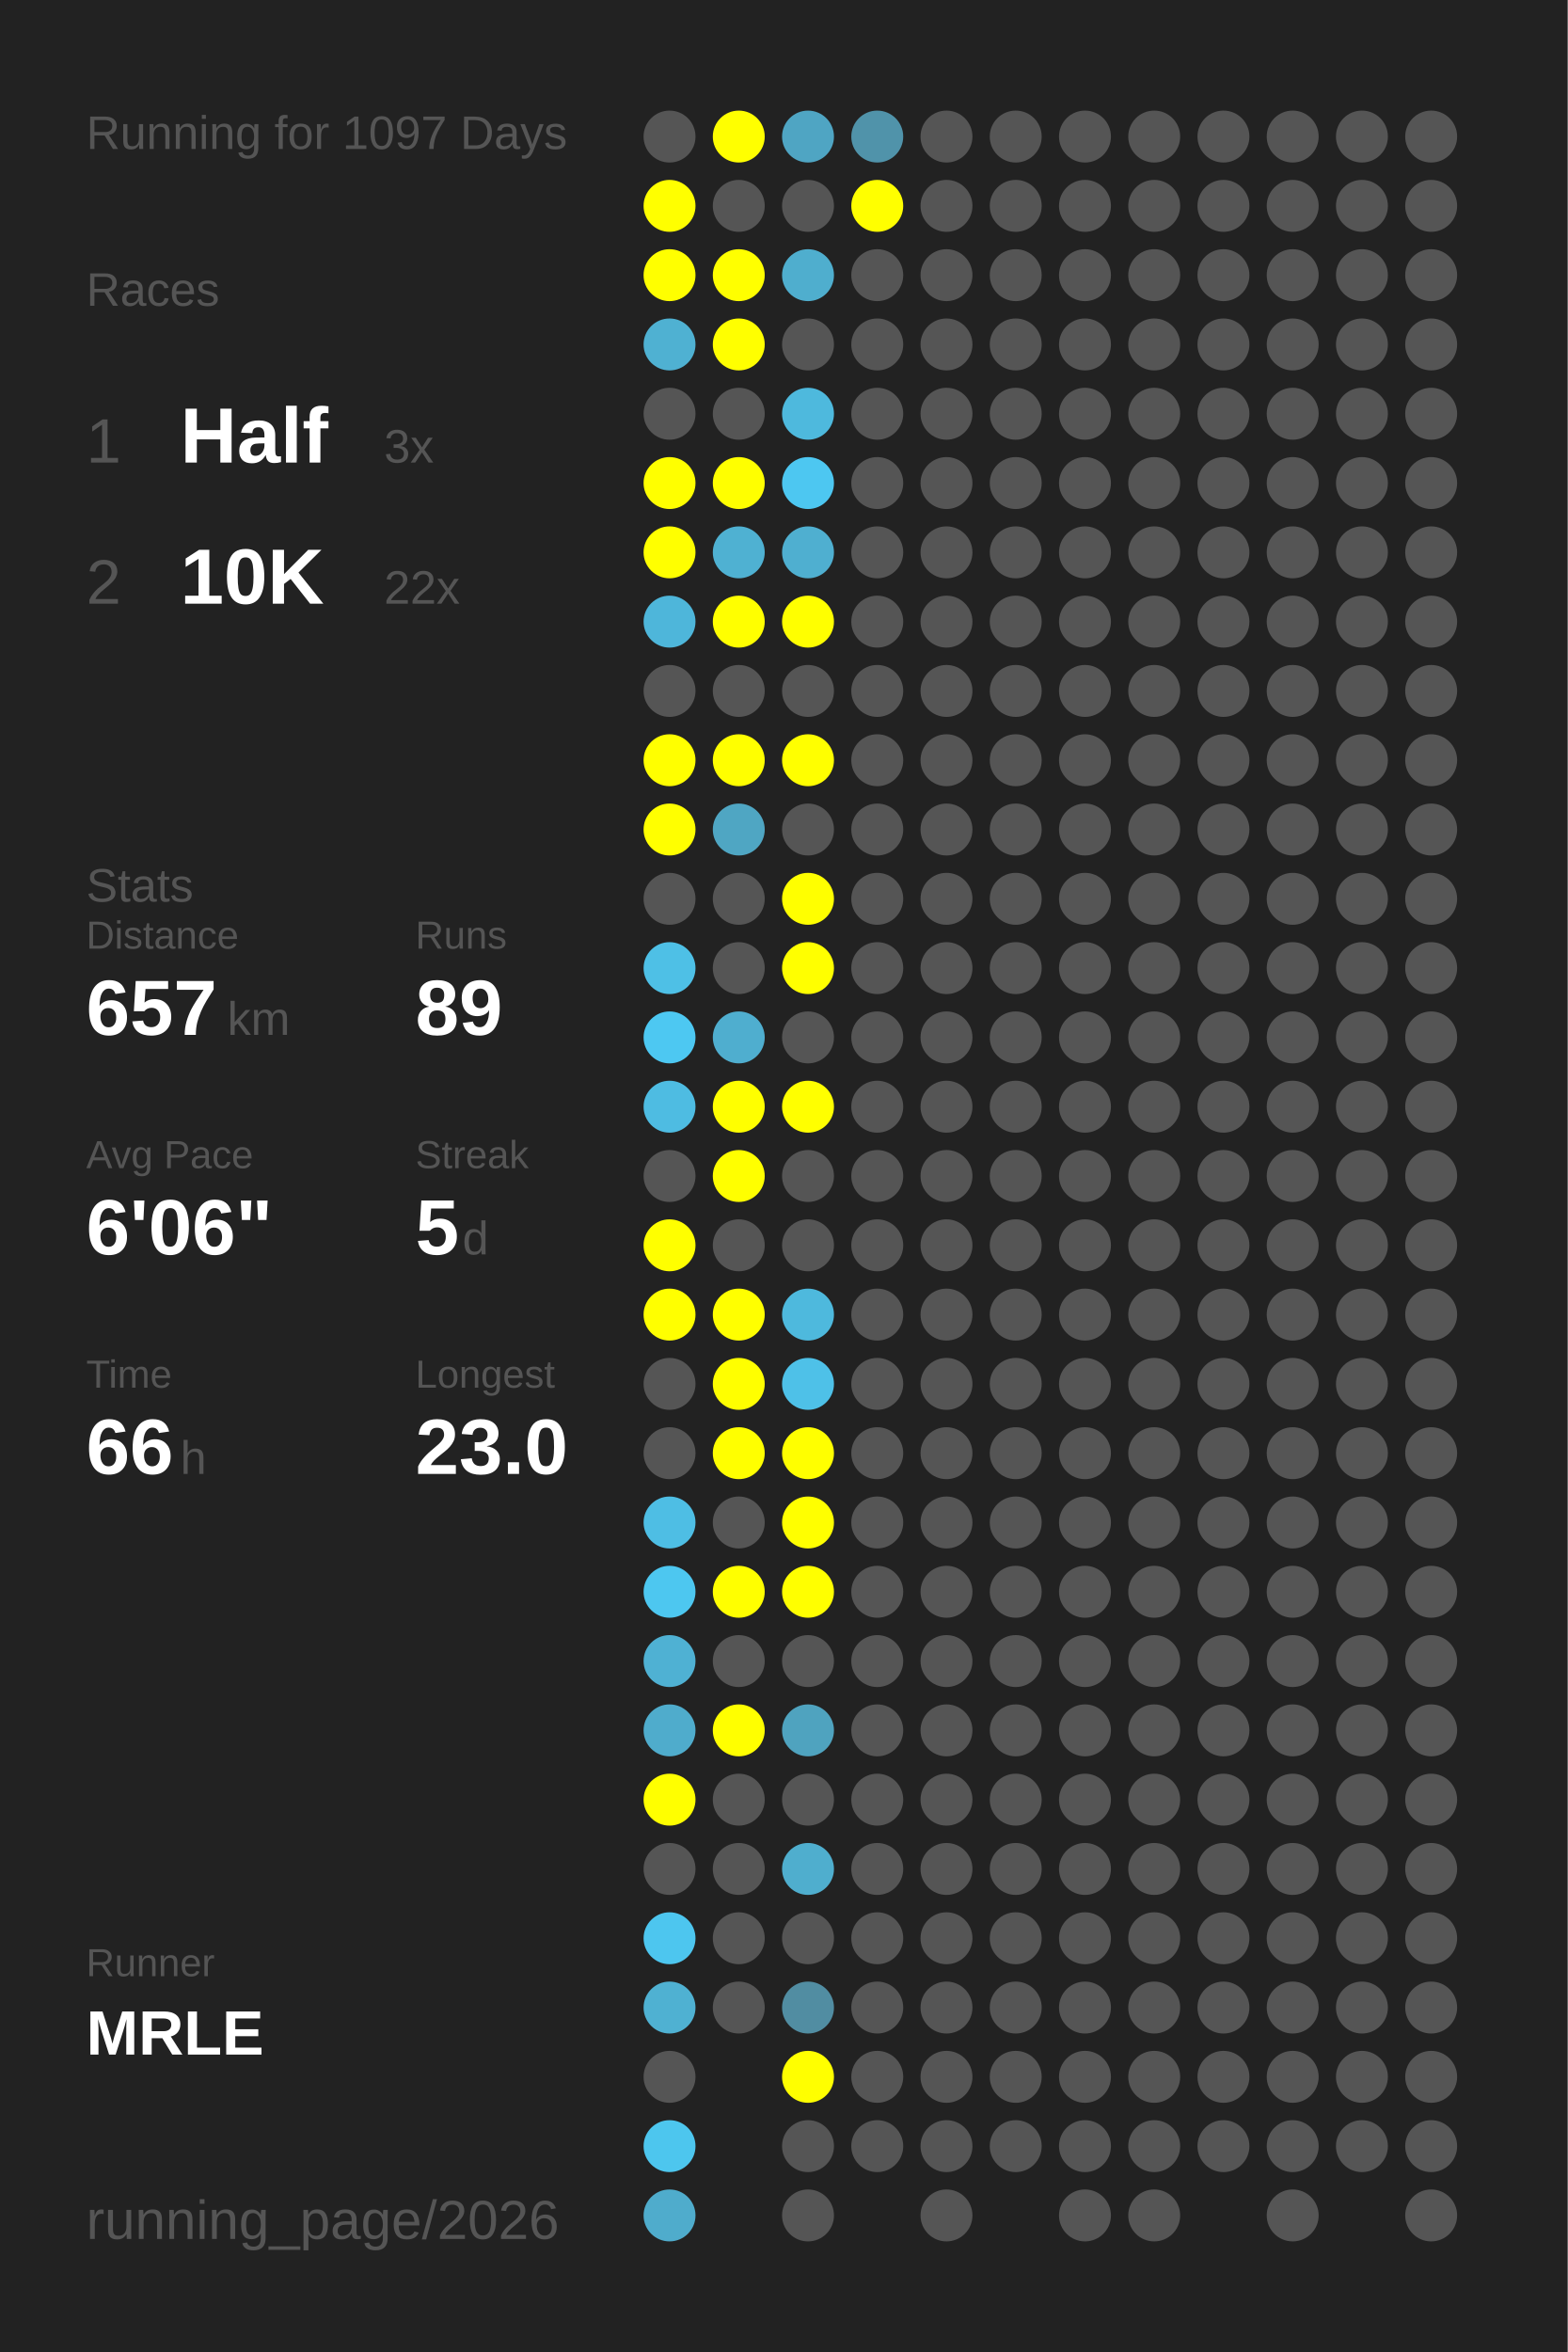
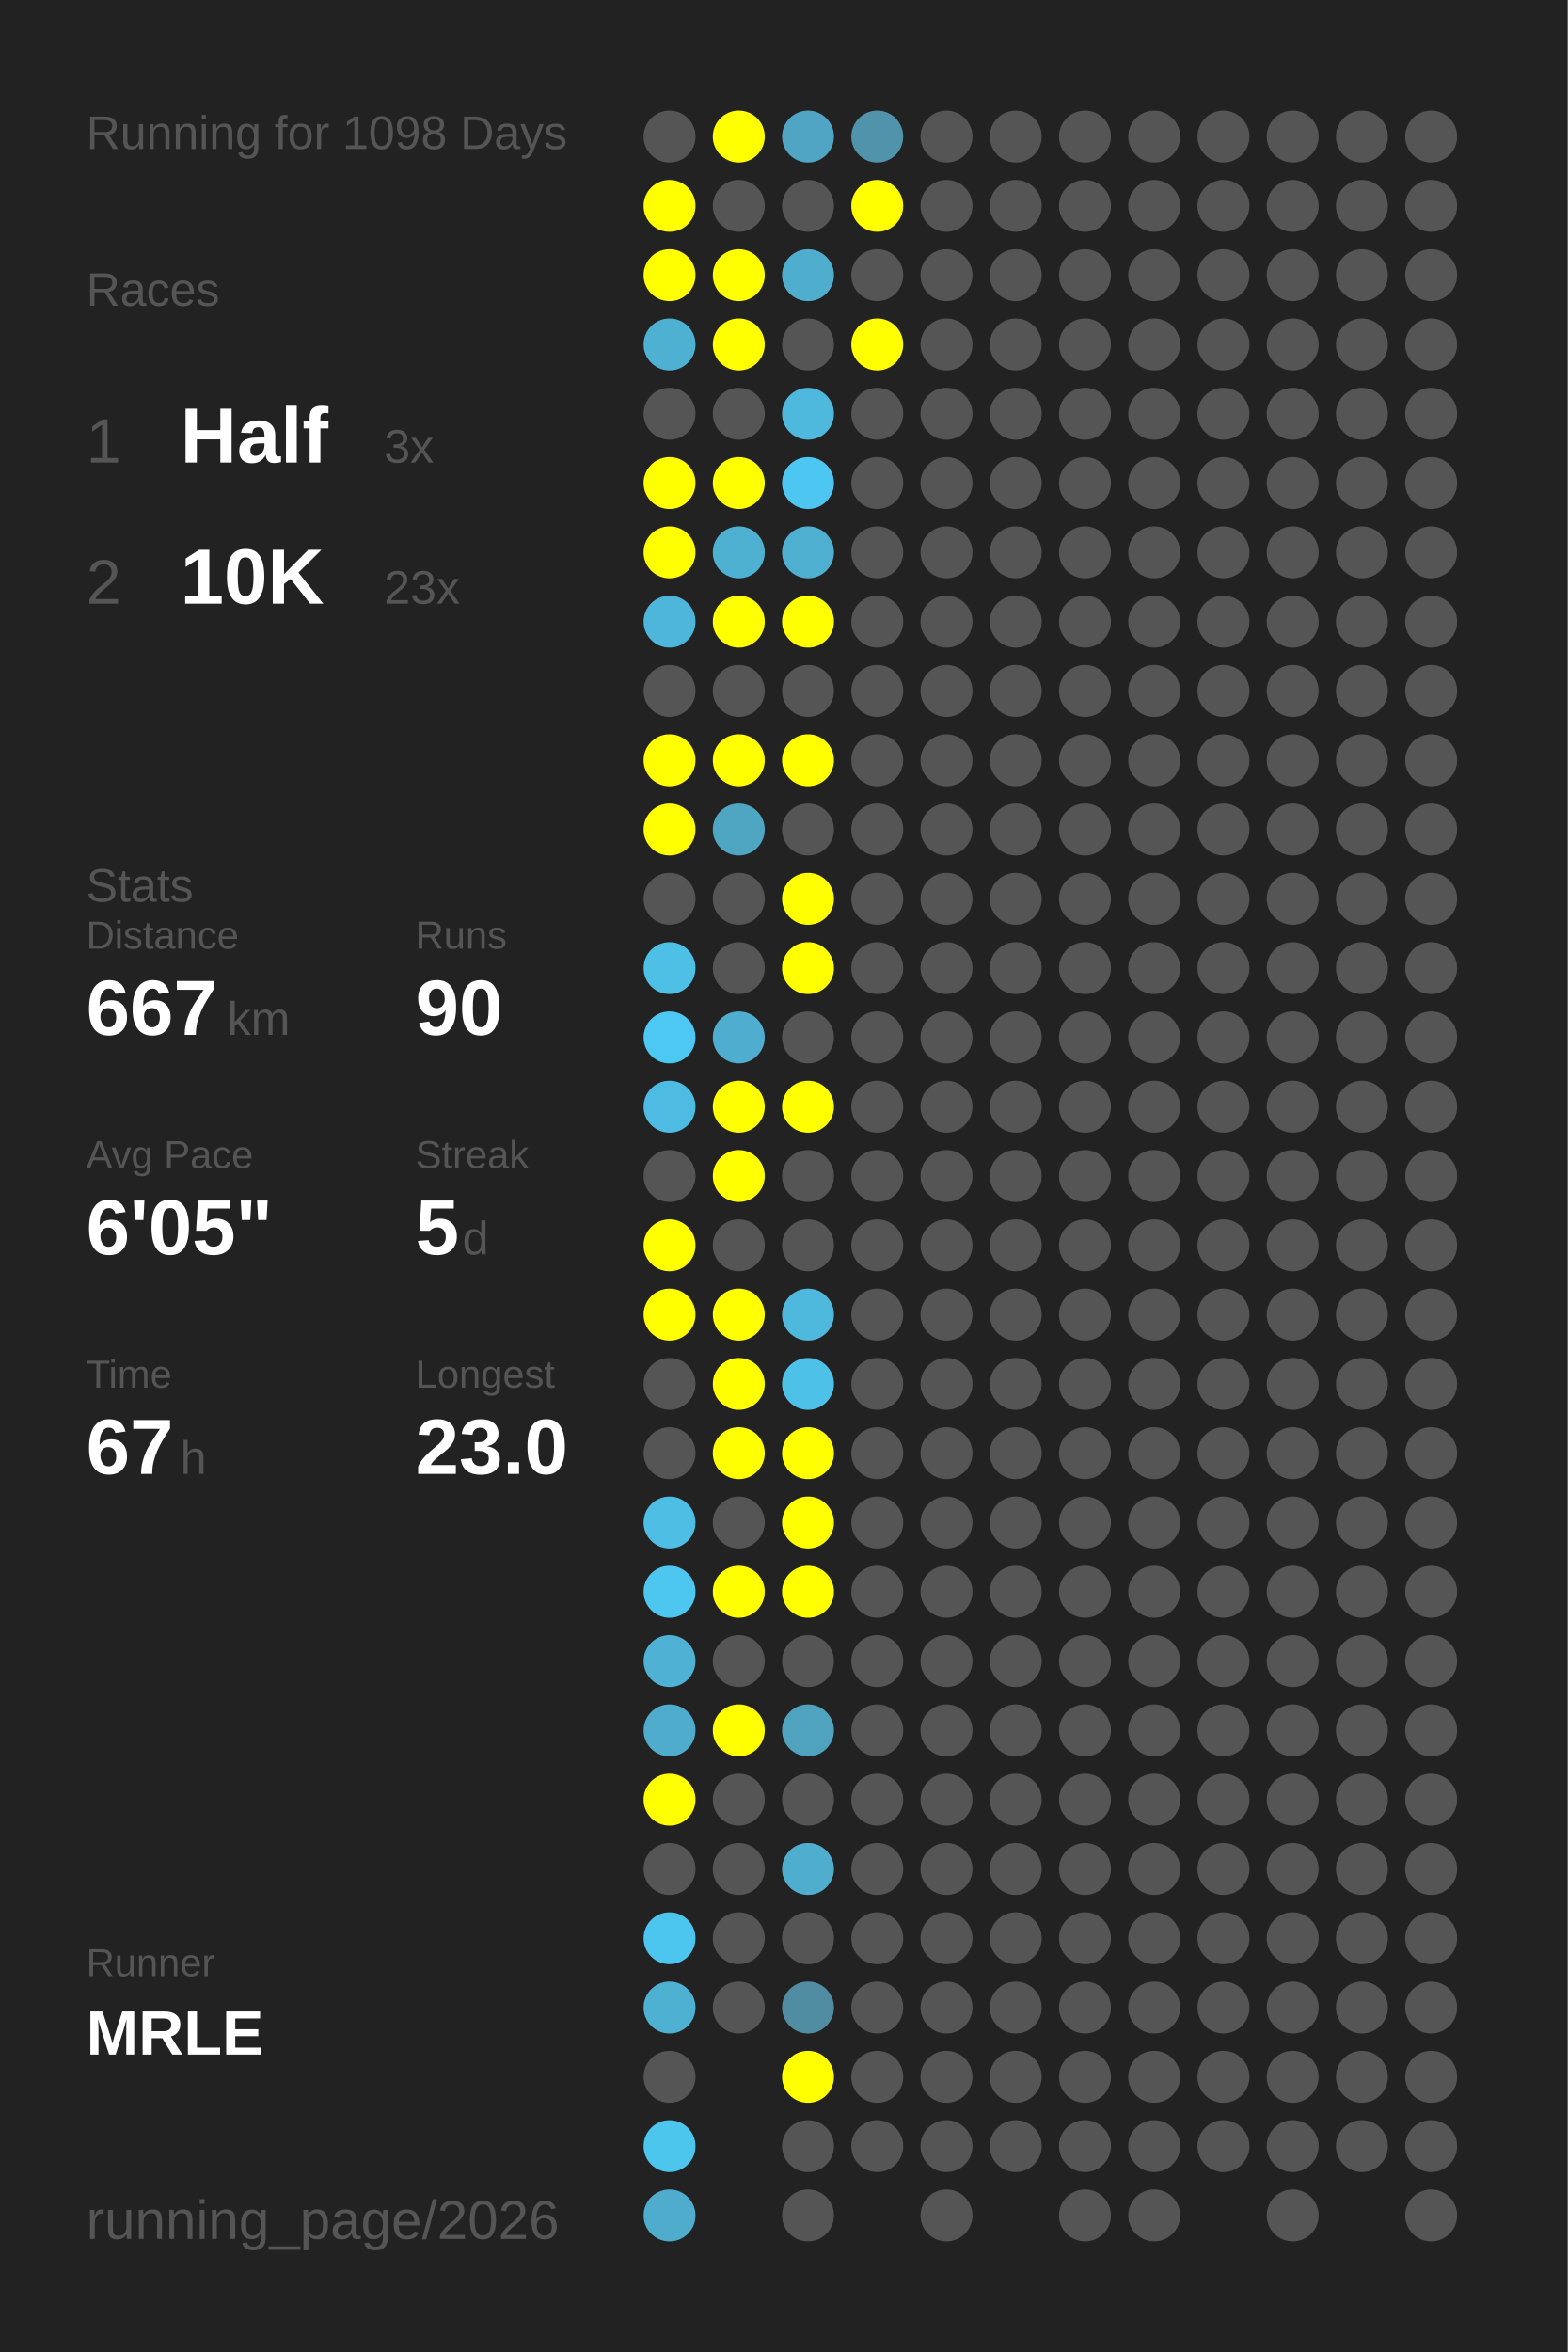
<svg xmlns="http://www.w3.org/2000/svg" baseProfile="full" height="300mm" version="1.1" viewBox="0,0,200,300" width="200mm">
  <defs />
  <rect fill="#222222" height="300" width="200" x="0" y="0" />
-   <text fill="#555555" style="font-size:6px; font-family:Arial;" x="11" y="19">Running for 1097 Days</text>
+   <text fill="#555555" style="font-size:6px; font-family:Arial;" x="11" y="19">Running for 1098 Days</text>
  <text fill="#555555" style="font-size:6px; font-family:Arial;" x="11" y="39">Races</text>
  <text fill="#555555" style="font-size:8px; font-family:Arial;" x="11" y="59">1</text>
  <text fill="#FFFFFF" style="font-size:10px; font-family:Arial; font-weight:bold;" x="23" y="59">Half</text>
  <text fill="#555555" style="font-size:6px; font-family:Arial;" x="49" y="59">3x</text>
  <text fill="#555555" style="font-size:8px; font-family:Arial;" x="11" y="77">2</text>
  <text fill="#FFFFFF" style="font-size:10px; font-family:Arial; font-weight:bold;" x="23" y="77">10K</text>
-   <text fill="#555555" style="font-size:6px; font-family:Arial;" x="49" y="77">22x</text>
+   <text fill="#555555" style="font-size:6px; font-family:Arial;" x="49" y="77">23x</text>
  <text fill="#555555" style="font-size:6px; font-family:Arial;" x="11" y="115">Stats</text>
  <text fill="#555555" style="font-size:5px; font-family:Arial;" x="11" y="121">Distance</text>
-   <text fill="#FFFFFF" style="font-size:10px; font-family:Arial; font-weight:bold;" x="11" y="132">657</text>
+   <text fill="#FFFFFF" style="font-size:10px; font-family:Arial; font-weight:bold;" x="11" y="132">667</text>
  <text fill="#555555" style="font-size:6px; font-family:Arial;" x="29" y="132">km</text>
  <text fill="#555555" style="font-size:5px; font-family:Arial;" x="53" y="121">Runs</text>
-   <text fill="#FFFFFF" style="font-size:10px; font-family:Arial; font-weight:bold;" x="53" y="132">89</text>
+   <text fill="#FFFFFF" style="font-size:10px; font-family:Arial; font-weight:bold;" x="53" y="132">90</text>
  <text fill="#555555" style="font-size:5px; font-family:Arial;" x="11" y="149">Avg Pace</text>
-   <text fill="#FFFFFF" style="font-size:10px; font-family:Arial; font-weight:bold;" x="11" y="160">6'06"</text>
+   <text fill="#FFFFFF" style="font-size:10px; font-family:Arial; font-weight:bold;" x="11" y="160">6'05"</text>
  <text fill="#555555" style="font-size:5px; font-family:Arial;" x="53" y="149">Streak</text>
  <text fill="#FFFFFF" style="font-size:10px; font-family:Arial; font-weight:bold;" x="53" y="160">5</text>
  <text fill="#555555" style="font-size:6px; font-family:Arial;" x="59" y="160">d</text>
  <text fill="#555555" style="font-size:5px; font-family:Arial;" x="11" y="177">Time</text>
-   <text fill="#FFFFFF" style="font-size:10px; font-family:Arial; font-weight:bold;" x="11" y="188">66</text>
+   <text fill="#FFFFFF" style="font-size:10px; font-family:Arial; font-weight:bold;" x="11" y="188">67</text>
  <text fill="#555555" style="font-size:6px; font-family:Arial;" x="23" y="188">h</text>
  <text fill="#555555" style="font-size:5px; font-family:Arial;" x="53" y="177">Longest</text>
  <text fill="#FFFFFF" style="font-size:10px; font-family:Arial; font-weight:bold;" x="53" y="188">23.0</text>
  <text fill="#555555" style="font-size:5px; font-family:Arial;" x="11" y="252.065">Runner</text>
  <text fill="#FFFFFF" style="font-size:8px; font-family:Arial; font-weight:bold;" x="11" y="262.065">MRLE</text>
  <text fill="#555555" style="font-size:7px; font-family:Arial;" x="11" y="285.581">running_page/2026</text>
  <circle cx="85.417" cy="17.419" fill="#555555" r="3.312" />
  <circle cx="85.417" cy="26.258" fill="#FFFF00" r="3.312" />
  <circle cx="85.417" cy="35.097" fill="#FFFF00" r="3.312" />
  <circle cx="85.417" cy="43.935" fill="#4fb1d2" r="3.312" />
  <circle cx="85.417" cy="52.774" fill="#555555" r="3.312" />
  <circle cx="85.417" cy="61.613" fill="#FFFF00" r="3.312" />
  <circle cx="85.417" cy="70.452" fill="#FFFF00" r="3.312" />
  <circle cx="85.417" cy="79.29" fill="#4eb6da" r="3.312" />
  <circle cx="85.417" cy="88.129" fill="#555555" r="3.312" />
  <circle cx="85.417" cy="96.968" fill="#FFFF00" r="3.312" />
  <circle cx="85.417" cy="105.806" fill="#FFFF00" r="3.312" />
  <circle cx="85.417" cy="114.645" fill="#555555" r="3.312" />
  <circle cx="85.417" cy="123.484" fill="#4ec0e6" r="3.312" />
  <circle cx="85.417" cy="132.323" fill="#4dc8f2" r="3.312" />
  <circle cx="85.417" cy="141.161" fill="#4ebce2" r="3.312" />
  <circle cx="85.417" cy="150" fill="#555555" r="3.312" />
  <circle cx="85.417" cy="158.839" fill="#FFFF00" r="3.312" />
  <circle cx="85.417" cy="167.677" fill="#FFFF00" r="3.312" />
  <circle cx="85.417" cy="176.516" fill="#555555" r="3.312" />
  <circle cx="85.417" cy="185.355" fill="#555555" r="3.312" />
  <circle cx="85.417" cy="194.194" fill="#4ebee4" r="3.312" />
  <circle cx="85.417" cy="203.032" fill="#4dc7f0" r="3.312" />
  <circle cx="85.417" cy="211.871" fill="#4fb1d3" r="3.312" />
  <circle cx="85.417" cy="220.71" fill="#4faccc" r="3.312" />
  <circle cx="85.417" cy="229.548" fill="#FFFF00" r="3.312" />
  <circle cx="85.417" cy="238.387" fill="#555555" r="3.312" />
  <circle cx="85.417" cy="247.226" fill="#4dc6ef" r="3.312" />
  <circle cx="85.417" cy="256.065" fill="#4fb1d2" r="3.312" />
  <circle cx="85.417" cy="264.903" fill="#555555" r="3.312" />
  <circle cx="85.417" cy="273.742" fill="#4dc6ee" r="3.312" />
  <circle cx="85.417" cy="282.581" fill="#4faccc" r="3.312" />
  <circle cx="94.25" cy="17.419" fill="#FFFF00" r="3.312" />
  <circle cx="94.25" cy="26.258" fill="#555555" r="3.312" />
  <circle cx="94.25" cy="35.097" fill="#FFFF00" r="3.312" />
  <circle cx="94.25" cy="43.935" fill="#FFFF00" r="3.312" />
  <circle cx="94.25" cy="52.774" fill="#555555" r="3.312" />
  <circle cx="94.25" cy="61.613" fill="#FFFF00" r="3.312" />
  <circle cx="94.25" cy="70.452" fill="#4fb1d2" r="3.312" />
  <circle cx="94.25" cy="79.29" fill="#FFFF00" r="3.312" />
  <circle cx="94.25" cy="88.129" fill="#555555" r="3.312" />
  <circle cx="94.25" cy="96.968" fill="#FFFF00" r="3.312" />
  <circle cx="94.25" cy="105.806" fill="#4fa6c3" r="3.312" />
  <circle cx="94.25" cy="114.645" fill="#555555" r="3.312" />
  <circle cx="94.25" cy="123.484" fill="#555555" r="3.312" />
  <circle cx="94.25" cy="132.323" fill="#4faecf" r="3.312" />
  <circle cx="94.25" cy="141.161" fill="#FFFF00" r="3.312" />
  <circle cx="94.25" cy="150" fill="#FFFF00" r="3.312" />
  <circle cx="94.25" cy="158.839" fill="#555555" r="3.312" />
  <circle cx="94.25" cy="167.677" fill="#FFFF00" r="3.312" />
  <circle cx="94.25" cy="176.516" fill="#FFFF00" r="3.312" />
  <circle cx="94.25" cy="185.355" fill="#FFFF00" r="3.312" />
  <circle cx="94.25" cy="194.194" fill="#555555" r="3.312" />
  <circle cx="94.25" cy="203.032" fill="#FFFF00" r="3.312" />
  <circle cx="94.25" cy="211.871" fill="#555555" r="3.312" />
  <circle cx="94.25" cy="220.71" fill="#FFFF00" r="3.312" />
  <circle cx="94.25" cy="229.548" fill="#555555" r="3.312" />
  <circle cx="94.25" cy="238.387" fill="#555555" r="3.312" />
  <circle cx="94.25" cy="247.226" fill="#555555" r="3.312" />
  <circle cx="94.25" cy="256.065" fill="#555555" r="3.312" />
  <circle cx="103.083" cy="17.419" fill="#4fa5c3" r="3.312" />
  <circle cx="103.083" cy="26.258" fill="#555555" r="3.312" />
  <circle cx="103.083" cy="35.097" fill="#4faece" r="3.312" />
  <circle cx="103.083" cy="43.935" fill="#555555" r="3.312" />
  <circle cx="103.083" cy="52.774" fill="#4eb9dd" r="3.312" />
  <circle cx="103.083" cy="61.613" fill="#4dc7f1" r="3.312" />
  <circle cx="103.083" cy="70.452" fill="#4fafd0" r="3.312" />
  <circle cx="103.083" cy="79.29" fill="#FFFF00" r="3.312" />
  <circle cx="103.083" cy="88.129" fill="#555555" r="3.312" />
  <circle cx="103.083" cy="96.968" fill="#FFFF00" r="3.312" />
  <circle cx="103.083" cy="105.806" fill="#555555" r="3.312" />
  <circle cx="103.083" cy="114.645" fill="#FFFF00" r="3.312" />
  <circle cx="103.083" cy="123.484" fill="#FFFF00" r="3.312" />
  <circle cx="103.083" cy="132.323" fill="#555555" r="3.312" />
  <circle cx="103.083" cy="141.161" fill="#FFFF00" r="3.312" />
  <circle cx="103.083" cy="150" fill="#555555" r="3.312" />
  <circle cx="103.083" cy="158.839" fill="#555555" r="3.312" />
  <circle cx="103.083" cy="167.677" fill="#4eb9dd" r="3.312" />
  <circle cx="103.083" cy="176.516" fill="#4ec1e8" r="3.312" />
  <circle cx="103.083" cy="185.355" fill="#FFFF00" r="3.312" />
  <circle cx="103.083" cy="194.194" fill="#FFFF00" r="3.312" />
  <circle cx="103.083" cy="203.032" fill="#FFFF00" r="3.312" />
  <circle cx="103.083" cy="211.871" fill="#555555" r="3.312" />
  <circle cx="103.083" cy="220.71" fill="#4fa3bf" r="3.312" />
  <circle cx="103.083" cy="229.548" fill="#555555" r="3.312" />
  <circle cx="103.083" cy="238.387" fill="#4faece" r="3.312" />
  <circle cx="103.083" cy="247.226" fill="#555555" r="3.312" />
  <circle cx="103.083" cy="256.065" fill="#518da2" r="3.312" />
  <circle cx="103.083" cy="264.903" fill="#FFFF00" r="3.312" />
  <circle cx="103.083" cy="273.742" fill="#555555" r="3.312" />
  <circle cx="103.083" cy="282.581" fill="#555555" r="3.312" />
  <circle cx="111.917" cy="17.419" fill="#5093aa" r="3.312" />
  <circle cx="111.917" cy="26.258" fill="#FFFF00" r="3.312" />
  <circle cx="111.917" cy="35.097" fill="#555555" r="3.312" />
-   <circle cx="111.917" cy="43.935" fill="#555555" r="3.312" />
+   <circle cx="111.917" cy="43.935" fill="#FFFF00" r="3.312" />
  <circle cx="111.917" cy="52.774" fill="#555555" r="3.312" />
  <circle cx="111.917" cy="61.613" fill="#555555" r="3.312" />
  <circle cx="111.917" cy="70.452" fill="#555555" r="3.312" />
  <circle cx="111.917" cy="79.29" fill="#555555" r="3.312" />
  <circle cx="111.917" cy="88.129" fill="#555555" r="3.312" />
  <circle cx="111.917" cy="96.968" fill="#555555" r="3.312" />
  <circle cx="111.917" cy="105.806" fill="#555555" r="3.312" />
  <circle cx="111.917" cy="114.645" fill="#555555" r="3.312" />
  <circle cx="111.917" cy="123.484" fill="#555555" r="3.312" />
  <circle cx="111.917" cy="132.323" fill="#555555" r="3.312" />
  <circle cx="111.917" cy="141.161" fill="#555555" r="3.312" />
  <circle cx="111.917" cy="150" fill="#555555" r="3.312" />
  <circle cx="111.917" cy="158.839" fill="#555555" r="3.312" />
  <circle cx="111.917" cy="167.677" fill="#555555" r="3.312" />
  <circle cx="111.917" cy="176.516" fill="#555555" r="3.312" />
  <circle cx="111.917" cy="185.355" fill="#555555" r="3.312" />
  <circle cx="111.917" cy="194.194" fill="#555555" r="3.312" />
  <circle cx="111.917" cy="203.032" fill="#555555" r="3.312" />
  <circle cx="111.917" cy="211.871" fill="#555555" r="3.312" />
  <circle cx="111.917" cy="220.71" fill="#555555" r="3.312" />
  <circle cx="111.917" cy="229.548" fill="#555555" r="3.312" />
  <circle cx="111.917" cy="238.387" fill="#555555" r="3.312" />
  <circle cx="111.917" cy="247.226" fill="#555555" r="3.312" />
  <circle cx="111.917" cy="256.065" fill="#555555" r="3.312" />
  <circle cx="111.917" cy="264.903" fill="#555555" r="3.312" />
  <circle cx="111.917" cy="273.742" fill="#555555" r="3.312" />
  <circle cx="120.75" cy="17.419" fill="#555555" r="3.312" />
  <circle cx="120.75" cy="26.258" fill="#555555" r="3.312" />
  <circle cx="120.75" cy="35.097" fill="#555555" r="3.312" />
  <circle cx="120.75" cy="43.935" fill="#555555" r="3.312" />
  <circle cx="120.75" cy="52.774" fill="#555555" r="3.312" />
  <circle cx="120.75" cy="61.613" fill="#555555" r="3.312" />
  <circle cx="120.75" cy="70.452" fill="#555555" r="3.312" />
  <circle cx="120.75" cy="79.29" fill="#555555" r="3.312" />
  <circle cx="120.75" cy="88.129" fill="#555555" r="3.312" />
  <circle cx="120.75" cy="96.968" fill="#555555" r="3.312" />
  <circle cx="120.75" cy="105.806" fill="#555555" r="3.312" />
  <circle cx="120.75" cy="114.645" fill="#555555" r="3.312" />
  <circle cx="120.75" cy="123.484" fill="#555555" r="3.312" />
  <circle cx="120.75" cy="132.323" fill="#555555" r="3.312" />
  <circle cx="120.75" cy="141.161" fill="#555555" r="3.312" />
  <circle cx="120.75" cy="150" fill="#555555" r="3.312" />
  <circle cx="120.75" cy="158.839" fill="#555555" r="3.312" />
  <circle cx="120.75" cy="167.677" fill="#555555" r="3.312" />
  <circle cx="120.75" cy="176.516" fill="#555555" r="3.312" />
  <circle cx="120.75" cy="185.355" fill="#555555" r="3.312" />
  <circle cx="120.75" cy="194.194" fill="#555555" r="3.312" />
  <circle cx="120.75" cy="203.032" fill="#555555" r="3.312" />
  <circle cx="120.75" cy="211.871" fill="#555555" r="3.312" />
  <circle cx="120.75" cy="220.71" fill="#555555" r="3.312" />
  <circle cx="120.75" cy="229.548" fill="#555555" r="3.312" />
  <circle cx="120.75" cy="238.387" fill="#555555" r="3.312" />
  <circle cx="120.75" cy="247.226" fill="#555555" r="3.312" />
  <circle cx="120.75" cy="256.065" fill="#555555" r="3.312" />
  <circle cx="120.75" cy="264.903" fill="#555555" r="3.312" />
  <circle cx="120.75" cy="273.742" fill="#555555" r="3.312" />
  <circle cx="120.75" cy="282.581" fill="#555555" r="3.312" />
  <circle cx="129.583" cy="17.419" fill="#555555" r="3.312" />
  <circle cx="129.583" cy="26.258" fill="#555555" r="3.312" />
  <circle cx="129.583" cy="35.097" fill="#555555" r="3.312" />
  <circle cx="129.583" cy="43.935" fill="#555555" r="3.312" />
  <circle cx="129.583" cy="52.774" fill="#555555" r="3.312" />
  <circle cx="129.583" cy="61.613" fill="#555555" r="3.312" />
  <circle cx="129.583" cy="70.452" fill="#555555" r="3.312" />
  <circle cx="129.583" cy="79.29" fill="#555555" r="3.312" />
  <circle cx="129.583" cy="88.129" fill="#555555" r="3.312" />
  <circle cx="129.583" cy="96.968" fill="#555555" r="3.312" />
  <circle cx="129.583" cy="105.806" fill="#555555" r="3.312" />
  <circle cx="129.583" cy="114.645" fill="#555555" r="3.312" />
  <circle cx="129.583" cy="123.484" fill="#555555" r="3.312" />
  <circle cx="129.583" cy="132.323" fill="#555555" r="3.312" />
  <circle cx="129.583" cy="141.161" fill="#555555" r="3.312" />
  <circle cx="129.583" cy="150" fill="#555555" r="3.312" />
  <circle cx="129.583" cy="158.839" fill="#555555" r="3.312" />
  <circle cx="129.583" cy="167.677" fill="#555555" r="3.312" />
  <circle cx="129.583" cy="176.516" fill="#555555" r="3.312" />
  <circle cx="129.583" cy="185.355" fill="#555555" r="3.312" />
  <circle cx="129.583" cy="194.194" fill="#555555" r="3.312" />
  <circle cx="129.583" cy="203.032" fill="#555555" r="3.312" />
  <circle cx="129.583" cy="211.871" fill="#555555" r="3.312" />
  <circle cx="129.583" cy="220.71" fill="#555555" r="3.312" />
  <circle cx="129.583" cy="229.548" fill="#555555" r="3.312" />
  <circle cx="129.583" cy="238.387" fill="#555555" r="3.312" />
  <circle cx="129.583" cy="247.226" fill="#555555" r="3.312" />
  <circle cx="129.583" cy="256.065" fill="#555555" r="3.312" />
  <circle cx="129.583" cy="264.903" fill="#555555" r="3.312" />
  <circle cx="129.583" cy="273.742" fill="#555555" r="3.312" />
  <circle cx="138.417" cy="17.419" fill="#555555" r="3.312" />
  <circle cx="138.417" cy="26.258" fill="#555555" r="3.312" />
  <circle cx="138.417" cy="35.097" fill="#555555" r="3.312" />
  <circle cx="138.417" cy="43.935" fill="#555555" r="3.312" />
  <circle cx="138.417" cy="52.774" fill="#555555" r="3.312" />
  <circle cx="138.417" cy="61.613" fill="#555555" r="3.312" />
  <circle cx="138.417" cy="70.452" fill="#555555" r="3.312" />
  <circle cx="138.417" cy="79.29" fill="#555555" r="3.312" />
  <circle cx="138.417" cy="88.129" fill="#555555" r="3.312" />
  <circle cx="138.417" cy="96.968" fill="#555555" r="3.312" />
  <circle cx="138.417" cy="105.806" fill="#555555" r="3.312" />
  <circle cx="138.417" cy="114.645" fill="#555555" r="3.312" />
  <circle cx="138.417" cy="123.484" fill="#555555" r="3.312" />
  <circle cx="138.417" cy="132.323" fill="#555555" r="3.312" />
  <circle cx="138.417" cy="141.161" fill="#555555" r="3.312" />
  <circle cx="138.417" cy="150" fill="#555555" r="3.312" />
  <circle cx="138.417" cy="158.839" fill="#555555" r="3.312" />
  <circle cx="138.417" cy="167.677" fill="#555555" r="3.312" />
  <circle cx="138.417" cy="176.516" fill="#555555" r="3.312" />
  <circle cx="138.417" cy="185.355" fill="#555555" r="3.312" />
  <circle cx="138.417" cy="194.194" fill="#555555" r="3.312" />
  <circle cx="138.417" cy="203.032" fill="#555555" r="3.312" />
  <circle cx="138.417" cy="211.871" fill="#555555" r="3.312" />
  <circle cx="138.417" cy="220.71" fill="#555555" r="3.312" />
  <circle cx="138.417" cy="229.548" fill="#555555" r="3.312" />
  <circle cx="138.417" cy="238.387" fill="#555555" r="3.312" />
  <circle cx="138.417" cy="247.226" fill="#555555" r="3.312" />
  <circle cx="138.417" cy="256.065" fill="#555555" r="3.312" />
  <circle cx="138.417" cy="264.903" fill="#555555" r="3.312" />
  <circle cx="138.417" cy="273.742" fill="#555555" r="3.312" />
  <circle cx="138.417" cy="282.581" fill="#555555" r="3.312" />
  <circle cx="147.25" cy="17.419" fill="#555555" r="3.312" />
  <circle cx="147.25" cy="26.258" fill="#555555" r="3.312" />
  <circle cx="147.25" cy="35.097" fill="#555555" r="3.312" />
  <circle cx="147.25" cy="43.935" fill="#555555" r="3.312" />
  <circle cx="147.25" cy="52.774" fill="#555555" r="3.312" />
  <circle cx="147.25" cy="61.613" fill="#555555" r="3.312" />
  <circle cx="147.25" cy="70.452" fill="#555555" r="3.312" />
  <circle cx="147.25" cy="79.29" fill="#555555" r="3.312" />
  <circle cx="147.25" cy="88.129" fill="#555555" r="3.312" />
  <circle cx="147.25" cy="96.968" fill="#555555" r="3.312" />
  <circle cx="147.25" cy="105.806" fill="#555555" r="3.312" />
  <circle cx="147.25" cy="114.645" fill="#555555" r="3.312" />
  <circle cx="147.25" cy="123.484" fill="#555555" r="3.312" />
  <circle cx="147.25" cy="132.323" fill="#555555" r="3.312" />
  <circle cx="147.25" cy="141.161" fill="#555555" r="3.312" />
  <circle cx="147.25" cy="150" fill="#555555" r="3.312" />
  <circle cx="147.25" cy="158.839" fill="#555555" r="3.312" />
  <circle cx="147.25" cy="167.677" fill="#555555" r="3.312" />
  <circle cx="147.25" cy="176.516" fill="#555555" r="3.312" />
  <circle cx="147.25" cy="185.355" fill="#555555" r="3.312" />
  <circle cx="147.25" cy="194.194" fill="#555555" r="3.312" />
  <circle cx="147.25" cy="203.032" fill="#555555" r="3.312" />
  <circle cx="147.25" cy="211.871" fill="#555555" r="3.312" />
  <circle cx="147.25" cy="220.71" fill="#555555" r="3.312" />
  <circle cx="147.25" cy="229.548" fill="#555555" r="3.312" />
  <circle cx="147.25" cy="238.387" fill="#555555" r="3.312" />
  <circle cx="147.25" cy="247.226" fill="#555555" r="3.312" />
  <circle cx="147.25" cy="256.065" fill="#555555" r="3.312" />
  <circle cx="147.25" cy="264.903" fill="#555555" r="3.312" />
  <circle cx="147.25" cy="273.742" fill="#555555" r="3.312" />
  <circle cx="147.25" cy="282.581" fill="#555555" r="3.312" />
  <circle cx="156.083" cy="17.419" fill="#555555" r="3.312" />
  <circle cx="156.083" cy="26.258" fill="#555555" r="3.312" />
  <circle cx="156.083" cy="35.097" fill="#555555" r="3.312" />
  <circle cx="156.083" cy="43.935" fill="#555555" r="3.312" />
  <circle cx="156.083" cy="52.774" fill="#555555" r="3.312" />
  <circle cx="156.083" cy="61.613" fill="#555555" r="3.312" />
  <circle cx="156.083" cy="70.452" fill="#555555" r="3.312" />
  <circle cx="156.083" cy="79.29" fill="#555555" r="3.312" />
  <circle cx="156.083" cy="88.129" fill="#555555" r="3.312" />
  <circle cx="156.083" cy="96.968" fill="#555555" r="3.312" />
  <circle cx="156.083" cy="105.806" fill="#555555" r="3.312" />
  <circle cx="156.083" cy="114.645" fill="#555555" r="3.312" />
  <circle cx="156.083" cy="123.484" fill="#555555" r="3.312" />
  <circle cx="156.083" cy="132.323" fill="#555555" r="3.312" />
  <circle cx="156.083" cy="141.161" fill="#555555" r="3.312" />
  <circle cx="156.083" cy="150" fill="#555555" r="3.312" />
  <circle cx="156.083" cy="158.839" fill="#555555" r="3.312" />
  <circle cx="156.083" cy="167.677" fill="#555555" r="3.312" />
  <circle cx="156.083" cy="176.516" fill="#555555" r="3.312" />
  <circle cx="156.083" cy="185.355" fill="#555555" r="3.312" />
  <circle cx="156.083" cy="194.194" fill="#555555" r="3.312" />
  <circle cx="156.083" cy="203.032" fill="#555555" r="3.312" />
  <circle cx="156.083" cy="211.871" fill="#555555" r="3.312" />
  <circle cx="156.083" cy="220.71" fill="#555555" r="3.312" />
  <circle cx="156.083" cy="229.548" fill="#555555" r="3.312" />
  <circle cx="156.083" cy="238.387" fill="#555555" r="3.312" />
  <circle cx="156.083" cy="247.226" fill="#555555" r="3.312" />
  <circle cx="156.083" cy="256.065" fill="#555555" r="3.312" />
  <circle cx="156.083" cy="264.903" fill="#555555" r="3.312" />
  <circle cx="156.083" cy="273.742" fill="#555555" r="3.312" />
  <circle cx="164.917" cy="17.419" fill="#555555" r="3.312" />
  <circle cx="164.917" cy="26.258" fill="#555555" r="3.312" />
  <circle cx="164.917" cy="35.097" fill="#555555" r="3.312" />
  <circle cx="164.917" cy="43.935" fill="#555555" r="3.312" />
  <circle cx="164.917" cy="52.774" fill="#555555" r="3.312" />
  <circle cx="164.917" cy="61.613" fill="#555555" r="3.312" />
  <circle cx="164.917" cy="70.452" fill="#555555" r="3.312" />
  <circle cx="164.917" cy="79.29" fill="#555555" r="3.312" />
  <circle cx="164.917" cy="88.129" fill="#555555" r="3.312" />
  <circle cx="164.917" cy="96.968" fill="#555555" r="3.312" />
  <circle cx="164.917" cy="105.806" fill="#555555" r="3.312" />
  <circle cx="164.917" cy="114.645" fill="#555555" r="3.312" />
  <circle cx="164.917" cy="123.484" fill="#555555" r="3.312" />
  <circle cx="164.917" cy="132.323" fill="#555555" r="3.312" />
  <circle cx="164.917" cy="141.161" fill="#555555" r="3.312" />
  <circle cx="164.917" cy="150" fill="#555555" r="3.312" />
  <circle cx="164.917" cy="158.839" fill="#555555" r="3.312" />
  <circle cx="164.917" cy="167.677" fill="#555555" r="3.312" />
  <circle cx="164.917" cy="176.516" fill="#555555" r="3.312" />
  <circle cx="164.917" cy="185.355" fill="#555555" r="3.312" />
  <circle cx="164.917" cy="194.194" fill="#555555" r="3.312" />
  <circle cx="164.917" cy="203.032" fill="#555555" r="3.312" />
  <circle cx="164.917" cy="211.871" fill="#555555" r="3.312" />
  <circle cx="164.917" cy="220.71" fill="#555555" r="3.312" />
  <circle cx="164.917" cy="229.548" fill="#555555" r="3.312" />
  <circle cx="164.917" cy="238.387" fill="#555555" r="3.312" />
  <circle cx="164.917" cy="247.226" fill="#555555" r="3.312" />
  <circle cx="164.917" cy="256.065" fill="#555555" r="3.312" />
  <circle cx="164.917" cy="264.903" fill="#555555" r="3.312" />
  <circle cx="164.917" cy="273.742" fill="#555555" r="3.312" />
  <circle cx="164.917" cy="282.581" fill="#555555" r="3.312" />
  <circle cx="173.75" cy="17.419" fill="#555555" r="3.312" />
  <circle cx="173.75" cy="26.258" fill="#555555" r="3.312" />
  <circle cx="173.75" cy="35.097" fill="#555555" r="3.312" />
  <circle cx="173.75" cy="43.935" fill="#555555" r="3.312" />
  <circle cx="173.75" cy="52.774" fill="#555555" r="3.312" />
  <circle cx="173.75" cy="61.613" fill="#555555" r="3.312" />
  <circle cx="173.75" cy="70.452" fill="#555555" r="3.312" />
  <circle cx="173.75" cy="79.29" fill="#555555" r="3.312" />
  <circle cx="173.75" cy="88.129" fill="#555555" r="3.312" />
  <circle cx="173.75" cy="96.968" fill="#555555" r="3.312" />
  <circle cx="173.75" cy="105.806" fill="#555555" r="3.312" />
  <circle cx="173.75" cy="114.645" fill="#555555" r="3.312" />
  <circle cx="173.75" cy="123.484" fill="#555555" r="3.312" />
  <circle cx="173.75" cy="132.323" fill="#555555" r="3.312" />
  <circle cx="173.75" cy="141.161" fill="#555555" r="3.312" />
  <circle cx="173.75" cy="150" fill="#555555" r="3.312" />
  <circle cx="173.75" cy="158.839" fill="#555555" r="3.312" />
  <circle cx="173.75" cy="167.677" fill="#555555" r="3.312" />
  <circle cx="173.75" cy="176.516" fill="#555555" r="3.312" />
  <circle cx="173.75" cy="185.355" fill="#555555" r="3.312" />
  <circle cx="173.75" cy="194.194" fill="#555555" r="3.312" />
  <circle cx="173.75" cy="203.032" fill="#555555" r="3.312" />
  <circle cx="173.75" cy="211.871" fill="#555555" r="3.312" />
  <circle cx="173.75" cy="220.71" fill="#555555" r="3.312" />
  <circle cx="173.75" cy="229.548" fill="#555555" r="3.312" />
  <circle cx="173.75" cy="238.387" fill="#555555" r="3.312" />
  <circle cx="173.75" cy="247.226" fill="#555555" r="3.312" />
  <circle cx="173.75" cy="256.065" fill="#555555" r="3.312" />
  <circle cx="173.75" cy="264.903" fill="#555555" r="3.312" />
  <circle cx="173.75" cy="273.742" fill="#555555" r="3.312" />
  <circle cx="182.583" cy="17.419" fill="#555555" r="3.312" />
  <circle cx="182.583" cy="26.258" fill="#555555" r="3.312" />
  <circle cx="182.583" cy="35.097" fill="#555555" r="3.312" />
  <circle cx="182.583" cy="43.935" fill="#555555" r="3.312" />
  <circle cx="182.583" cy="52.774" fill="#555555" r="3.312" />
  <circle cx="182.583" cy="61.613" fill="#555555" r="3.312" />
  <circle cx="182.583" cy="70.452" fill="#555555" r="3.312" />
  <circle cx="182.583" cy="79.29" fill="#555555" r="3.312" />
  <circle cx="182.583" cy="88.129" fill="#555555" r="3.312" />
  <circle cx="182.583" cy="96.968" fill="#555555" r="3.312" />
  <circle cx="182.583" cy="105.806" fill="#555555" r="3.312" />
  <circle cx="182.583" cy="114.645" fill="#555555" r="3.312" />
  <circle cx="182.583" cy="123.484" fill="#555555" r="3.312" />
  <circle cx="182.583" cy="132.323" fill="#555555" r="3.312" />
  <circle cx="182.583" cy="141.161" fill="#555555" r="3.312" />
  <circle cx="182.583" cy="150" fill="#555555" r="3.312" />
  <circle cx="182.583" cy="158.839" fill="#555555" r="3.312" />
  <circle cx="182.583" cy="167.677" fill="#555555" r="3.312" />
  <circle cx="182.583" cy="176.516" fill="#555555" r="3.312" />
  <circle cx="182.583" cy="185.355" fill="#555555" r="3.312" />
  <circle cx="182.583" cy="194.194" fill="#555555" r="3.312" />
  <circle cx="182.583" cy="203.032" fill="#555555" r="3.312" />
  <circle cx="182.583" cy="211.871" fill="#555555" r="3.312" />
  <circle cx="182.583" cy="220.71" fill="#555555" r="3.312" />
  <circle cx="182.583" cy="229.548" fill="#555555" r="3.312" />
  <circle cx="182.583" cy="238.387" fill="#555555" r="3.312" />
  <circle cx="182.583" cy="247.226" fill="#555555" r="3.312" />
  <circle cx="182.583" cy="256.065" fill="#555555" r="3.312" />
  <circle cx="182.583" cy="264.903" fill="#555555" r="3.312" />
  <circle cx="182.583" cy="273.742" fill="#555555" r="3.312" />
  <circle cx="182.583" cy="282.581" fill="#555555" r="3.312" />
</svg>
